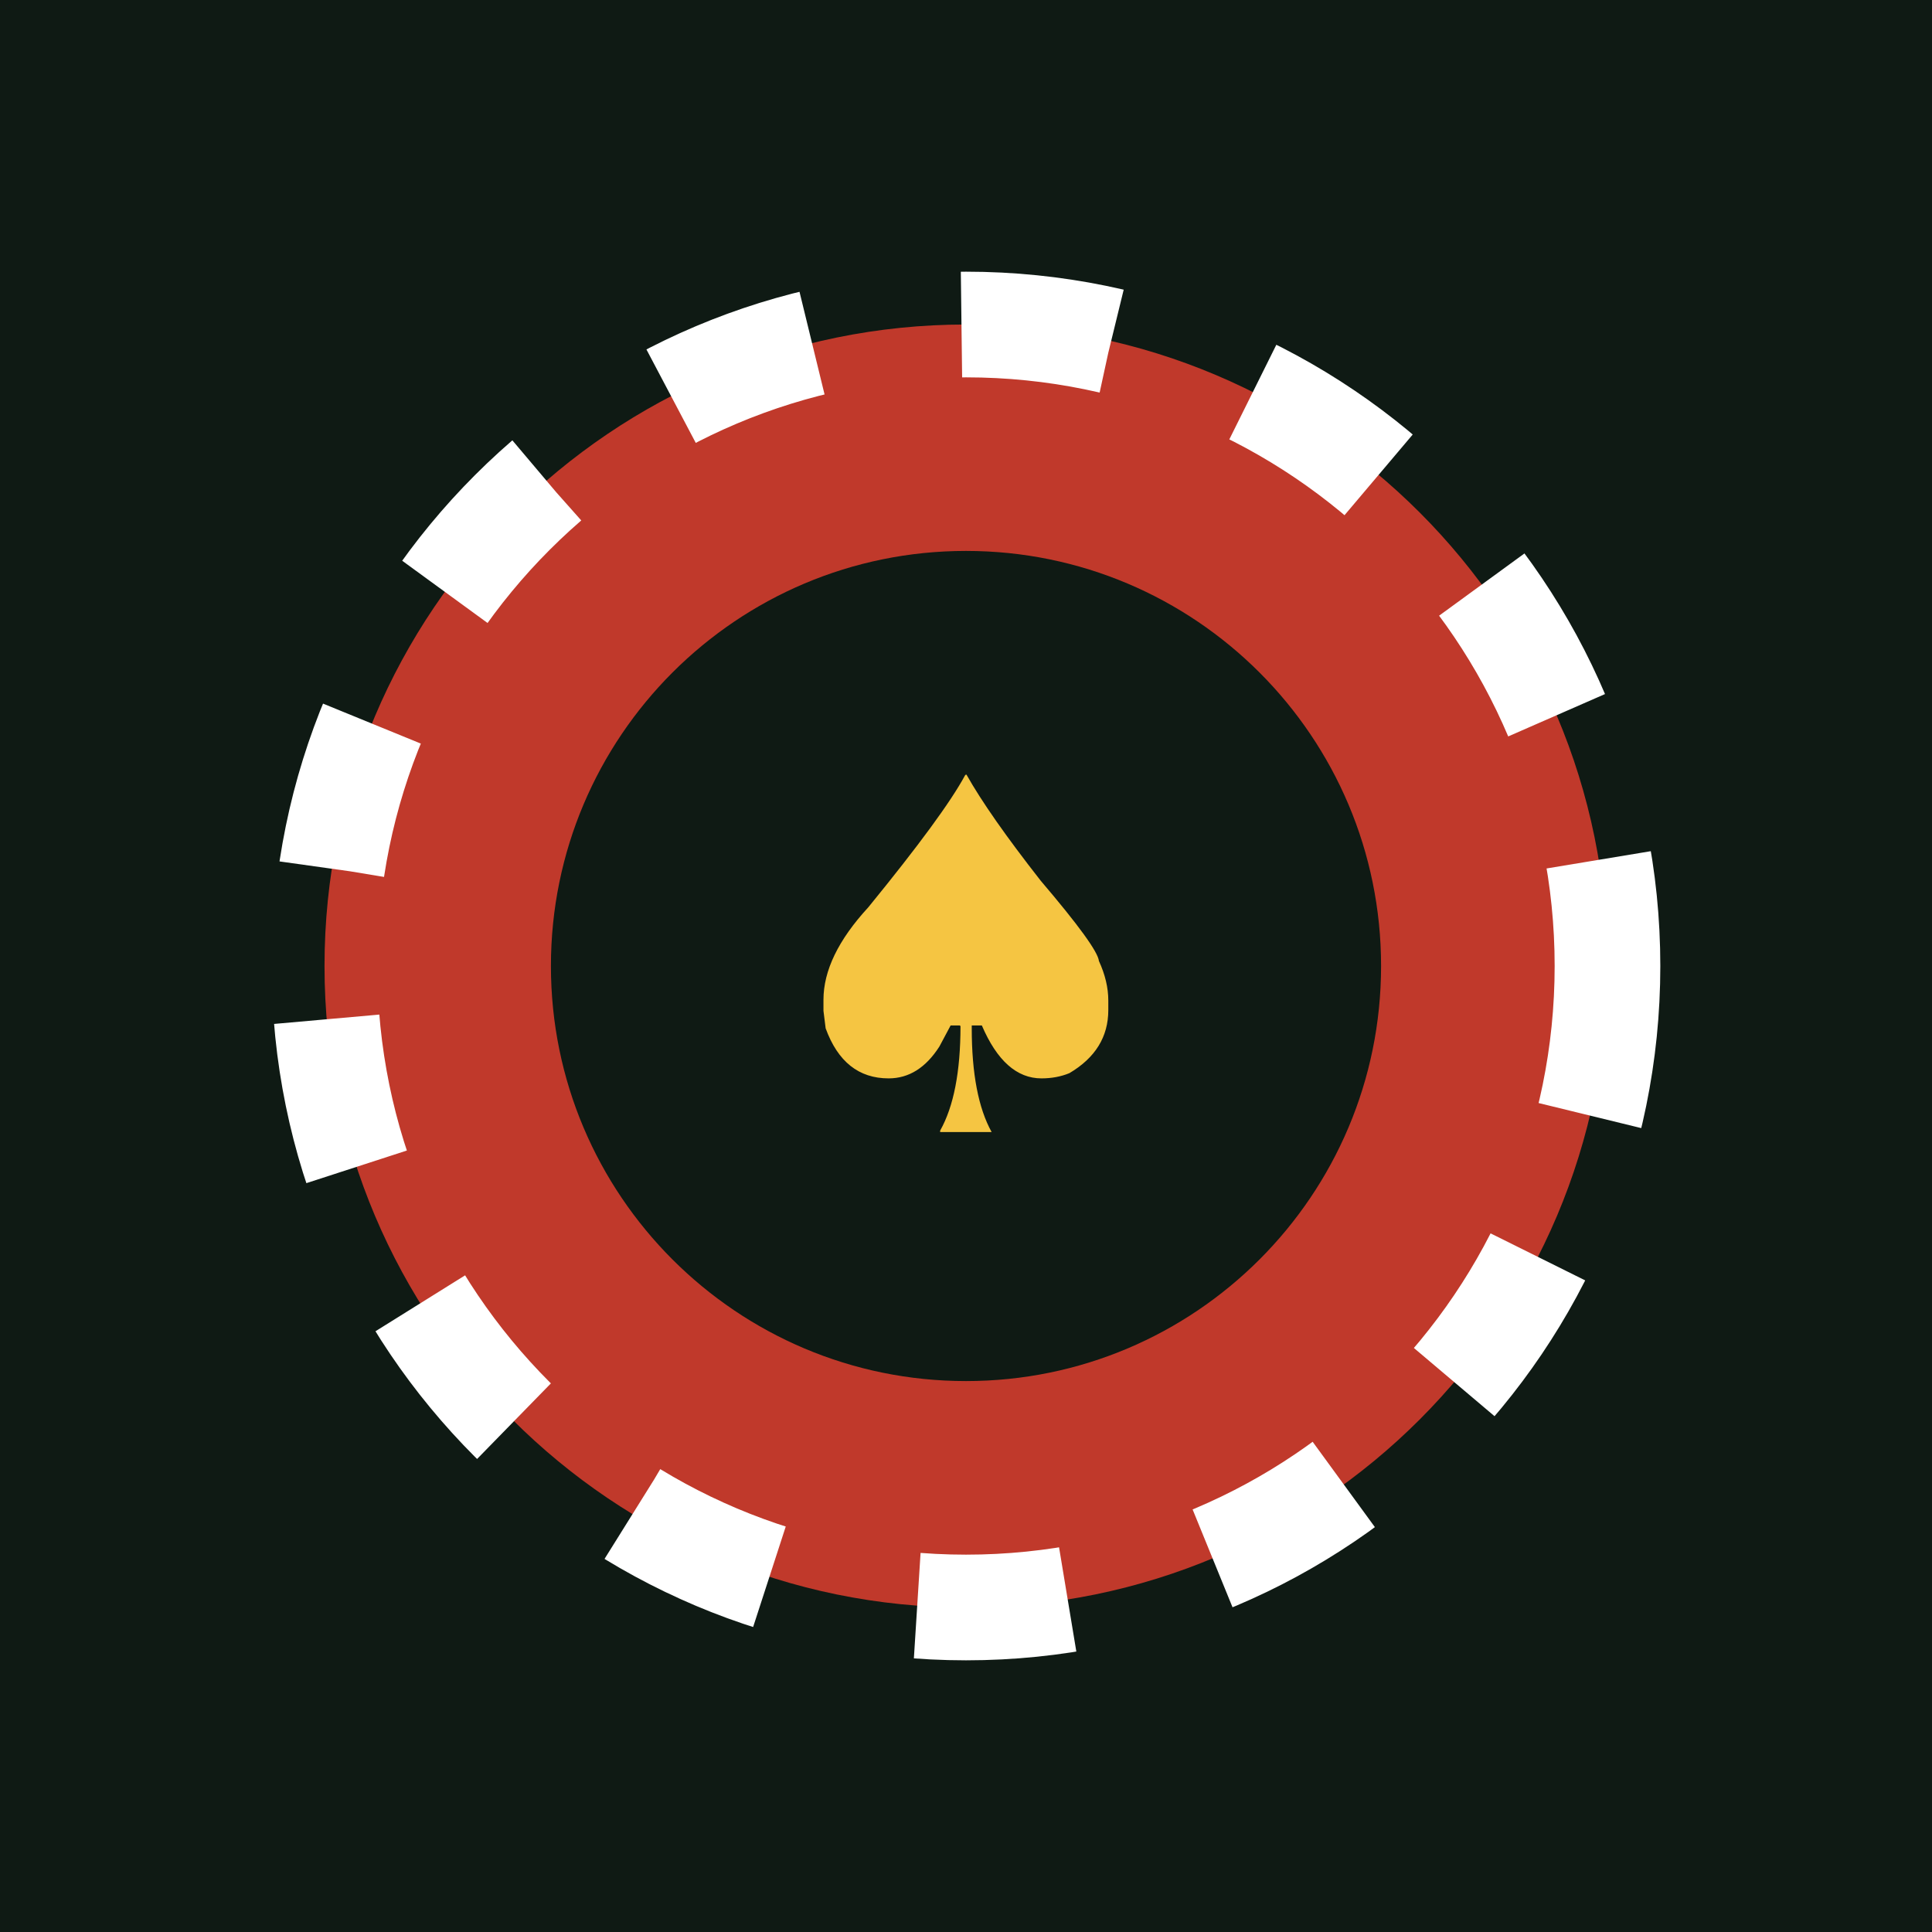
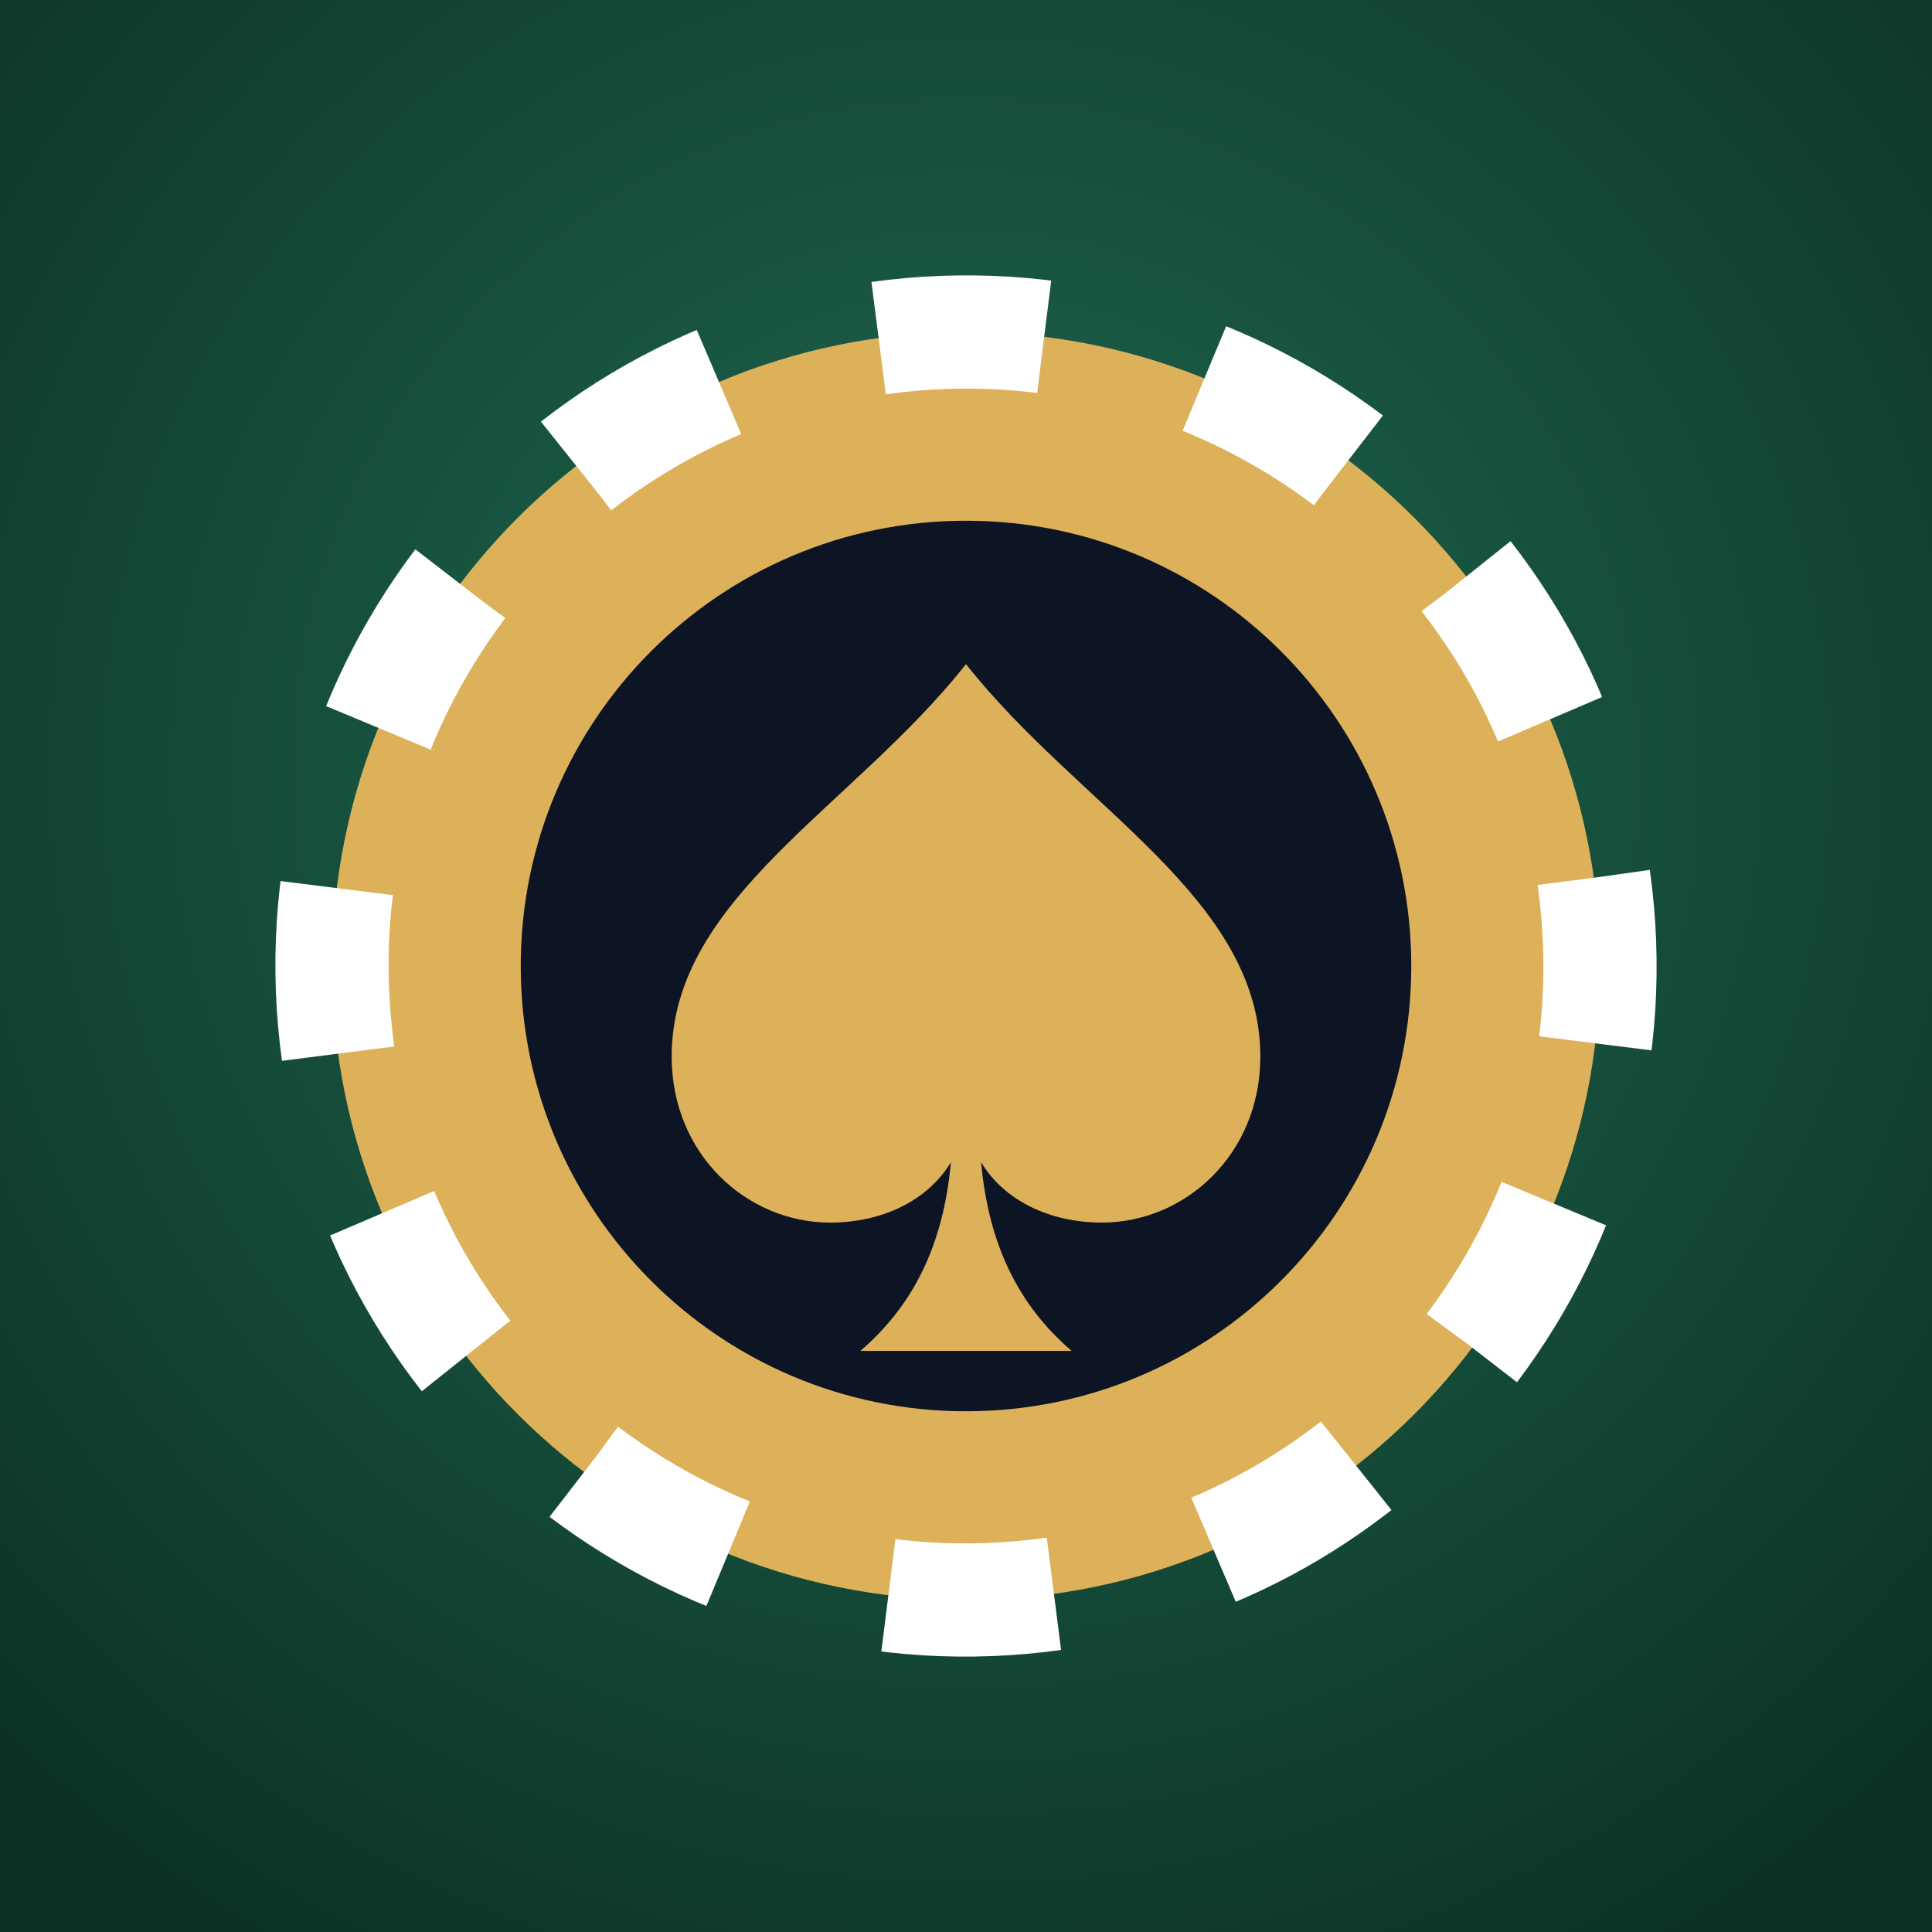
<svg xmlns="http://www.w3.org/2000/svg" viewBox="0 0 512 512">
-   <rect width="512" height="512" fill="#0f1a14" />
-   <circle cx="256" cy="256" r="170" fill="#c0392b" />
-   <circle cx="256" cy="256" r="170" fill="none" stroke="#fff" stroke-width="28" stroke-dasharray="40 40" />
-   <circle cx="256" cy="256" r="110" fill="#0f1a14" />
-   <text x="256" y="300" font-size="130" text-anchor="middle" fill="#f5c542" font-family="serif">♠</text>
+   <defs>
+     <radialGradient id="f" cx="50%" cy="40%" r="70%">
+       <stop offset="0" stop-color="#1f6a50" />
+       <stop offset="1" stop-color="#0c3226" />
+     </radialGradient>
+   </defs>
+   <rect width="512" height="512" rx="0" fill="url(#f)" />
+   <circle cx="256" cy="256" r="168" fill="#dcb15a" />
+   <circle cx="256" cy="256" r="168" fill="none" stroke="#fff" stroke-width="30" stroke-dasharray="44 44" transform="rotate(-8 256 256)" />
+   <circle cx="256" cy="256" r="118" fill="#0d1424" />
+   <path fill="#dcb15a" d="M256 176c-30 38-78 62-78 104 0 26 20 44 42 44 14 0 26-6 32-16-2 22-10 38-24 50h56c-14-12-22-28-24-50 6 10 18 16 32 16 22 0 42-18 42-44 0-42-48-66-78-104z" />
</svg>
